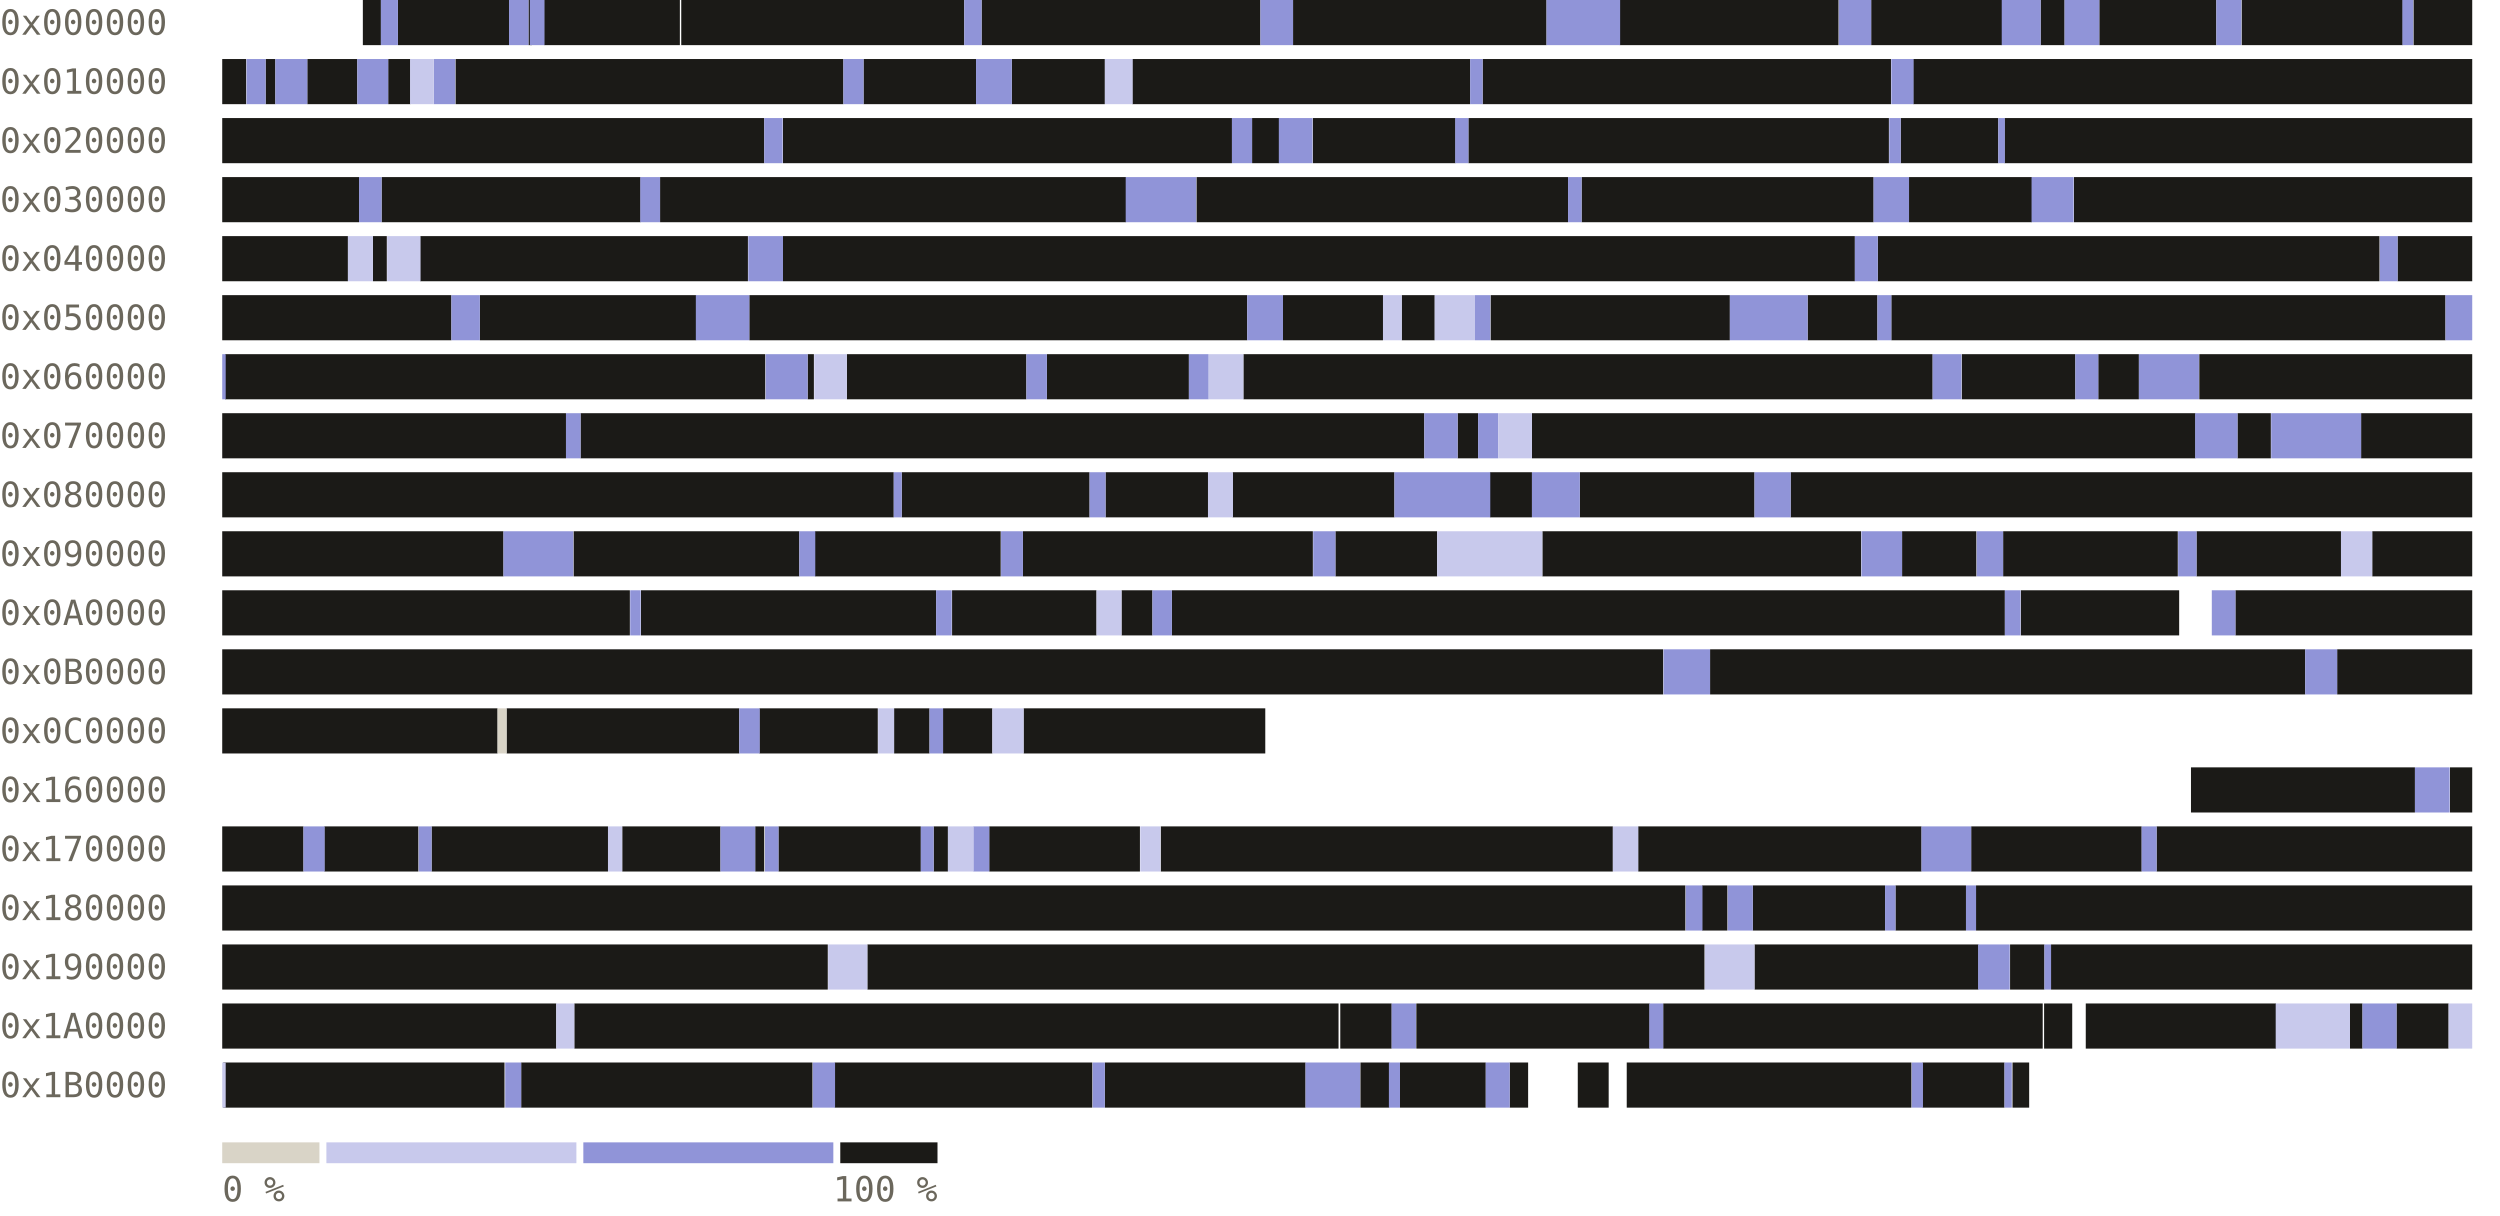
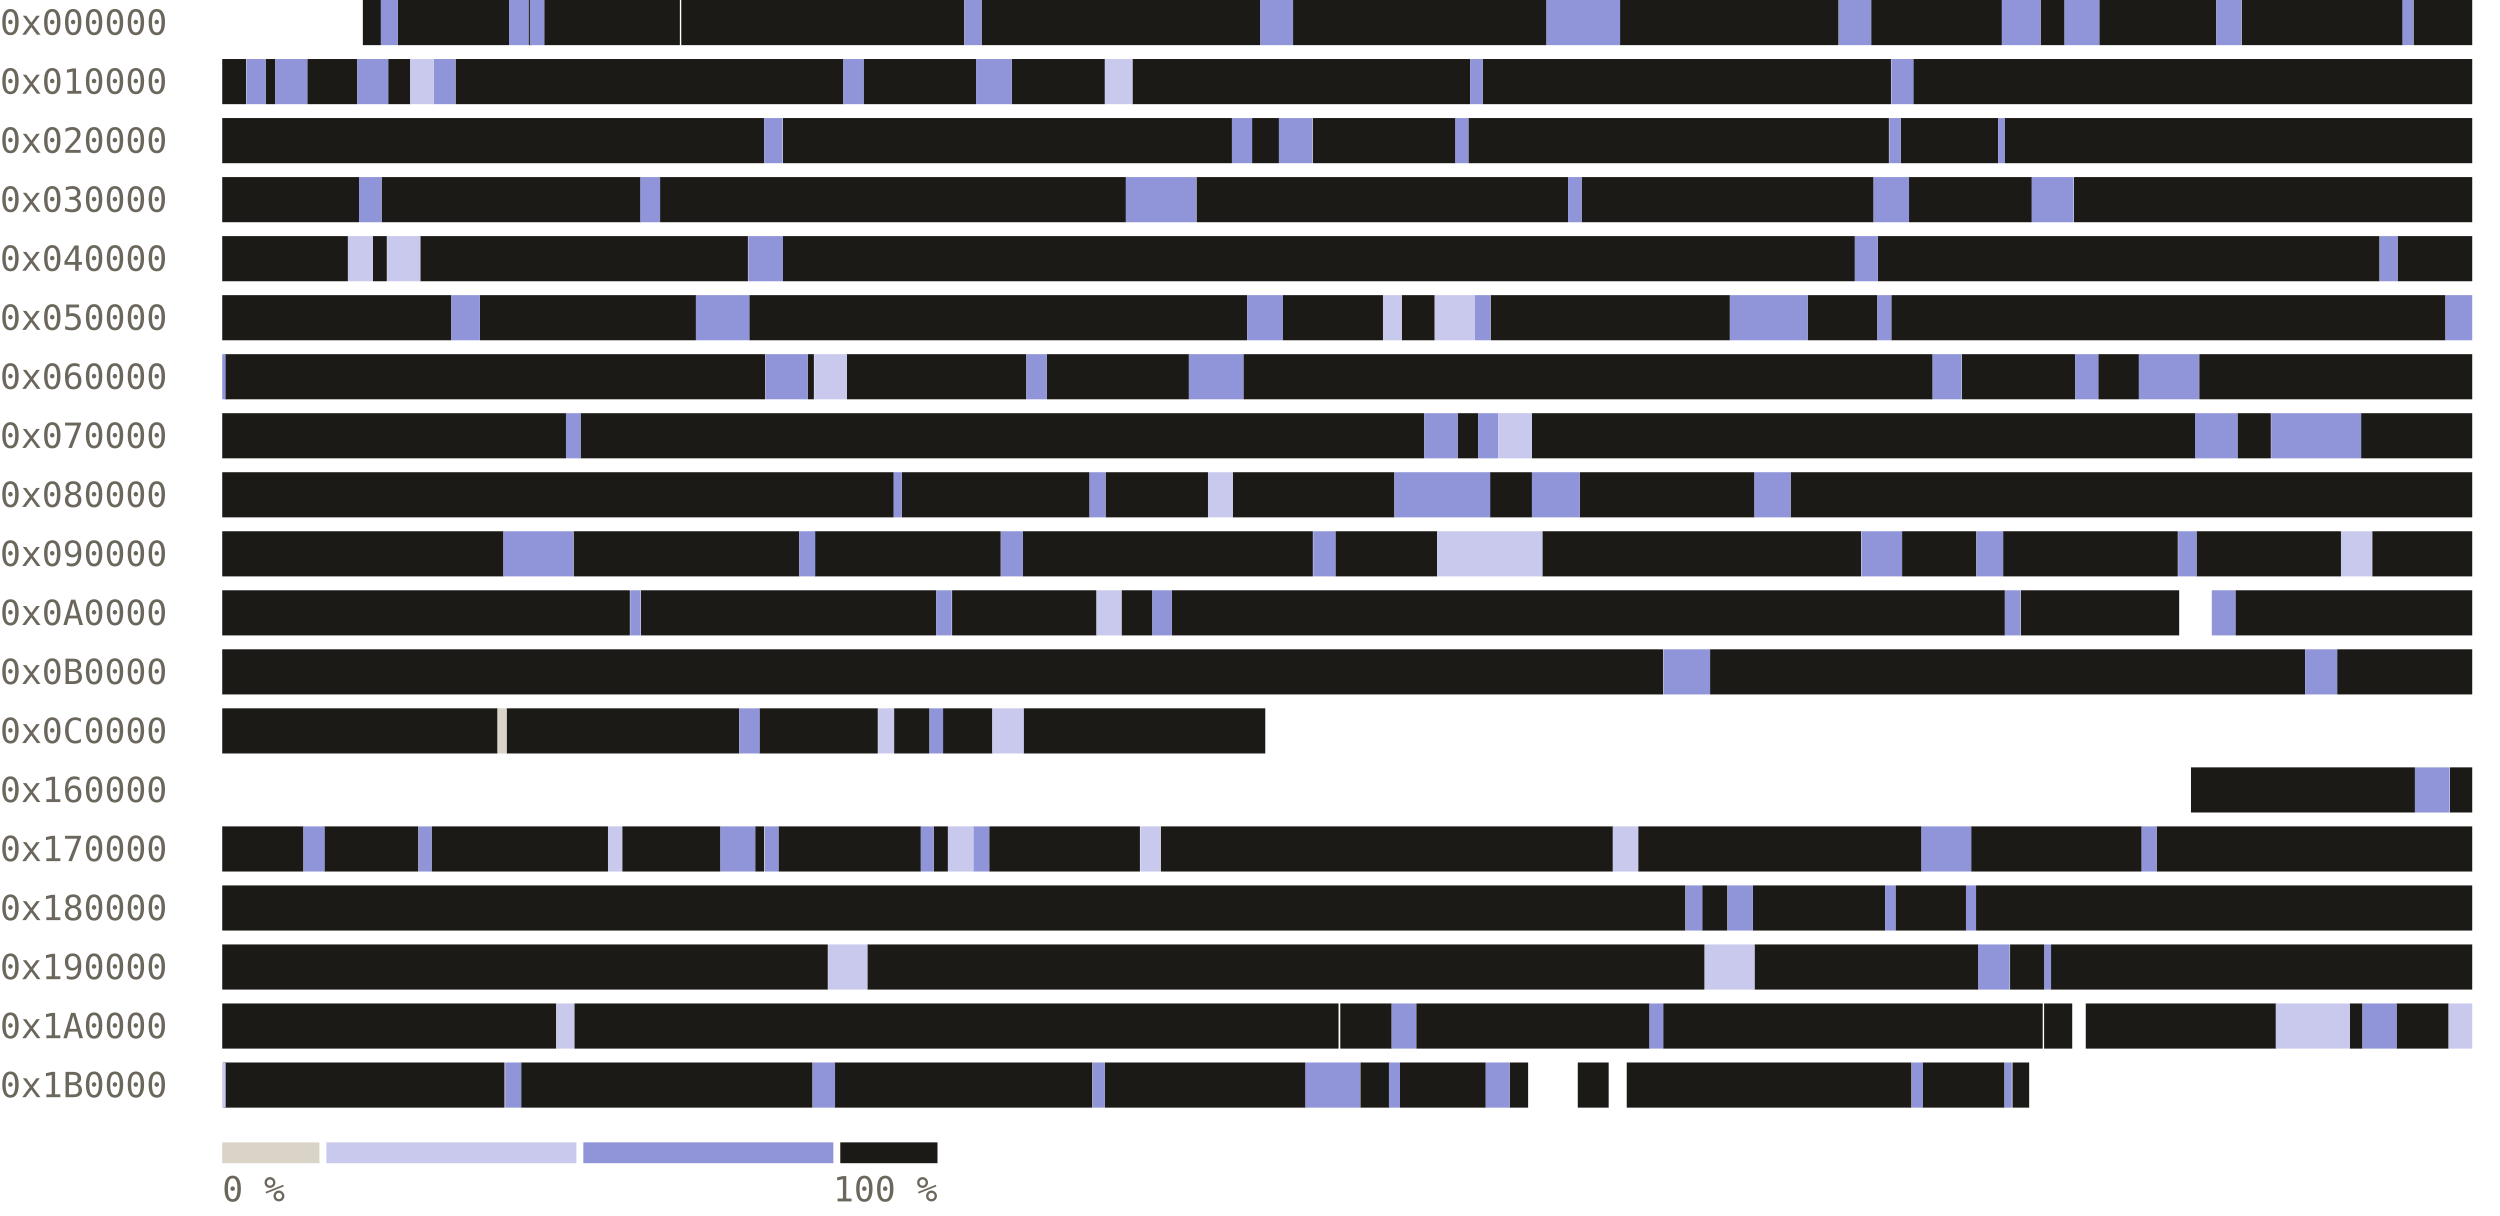
<svg xmlns="http://www.w3.org/2000/svg" viewBox="0 0 720 350" width="720" height="350">
  <style>text{font:10px monospace;fill:#6b675c}.q0{fill:#d9d4c7}.q1{fill:#e3e2f2}.q2{fill:#d6d6ef}.q3{fill:#c8c9ec}.q4{fill:#babce8}.q5{fill:#acafe4}.q6{fill:#9ea2df}.q7{fill:#9094d8}.q8{fill:#8186cf}.q9{fill:#7277c4}.q10{fill:#1b1a17}@media (prefers-color-scheme:dark){text{fill:#a8a293}.q0{fill:#4a463d}.q1{fill:#35375a}.q2{fill:#3c3f66}.q3{fill:#444772}.q4{fill:#4d517f}.q5{fill:#575b8c}.q6{fill:#62669a}.q7{fill:#6e72a8}.q8{fill:#7b7fb6}.q9{fill:#888cc4}.q10{fill:#d6d0bd}}</style>
  <text x="0" y="10">0x000000</text>
  <text x="0" y="27">0x010000</text>
  <text x="0" y="44">0x020000</text>
  <text x="0" y="61">0x030000</text>
  <text x="0" y="78">0x040000</text>
  <text x="0" y="95">0x050000</text>
  <text x="0" y="112">0x060000</text>
  <text x="0" y="129">0x070000</text>
  <text x="0" y="146">0x080000</text>
  <text x="0" y="163">0x090000</text>
  <text x="0" y="180">0x0A0000</text>
  <text x="0" y="197">0x0B0000</text>
  <text x="0" y="214">0x0C0000</text>
  <text x="0" y="231">0x160000</text>
  <text x="0" y="248">0x170000</text>
  <text x="0" y="265">0x180000</text>
  <text x="0" y="282">0x190000</text>
  <text x="0" y="299">0x1A0000</text>
  <text x="0" y="316">0x1B0000</text>
  <path class="q10" d="M104.5 0h5.2v13h-5.2zM114.6 0h32v13h-32zM152.2 0h1v13h-1zM156.7 0h39.1v13h-39.1zM196.2 0h81.5v13h-81.5zM282.7 0h80.3v13h-80.3zM372.4 0h73v13h-73zM466.5 0h63v13h-63zM538.9 0h37.7v13h-37.7zM587.7 0h6.9v13h-6.9zM604.6 0h33.7v13h-33.7zM645.6 0h46.4v13h-46.4zM695.1 0h16.9v13h-16.9zM64 17h6.9v13h-6.9zM76.5 17h2.8v13h-2.8zM88.5 17h14.4v13h-14.4zM111.8 17h6.4v13h-6.4zM131.2 17h111.7v13h-111.7zM248.7 17h32.4v13h-32.4zM291.4 17h26.8v13h-26.8zM326.1 17h97.3v13h-97.3zM427 17h117.6v13h-117.6zM551 17h161v13h-161zM64 34h156.1v13h-156.1zM225.5 34h129.3v13h-129.3zM360.6 34h7.8v13h-7.8zM378.1 34h41.1v13h-41.1zM422.9 34h121.1v13h-121.1zM547.4 34h28.1v13h-28.1zM577.3 34h134.7v13h-134.7zM64 51h39.4v13h-39.4zM109.9 51h74.6v13h-74.6zM190.1 51h134.2v13h-134.2zM344.6 51h107v13h-107zM455.5 51h84.1v13h-84.1zM549.8 51h35.4v13h-35.4zM597.3 51h114.7v13h-114.7zM64 68h36.2v13h-36.2zM107.4 68h4v13h-4zM121 68h94.4v13h-94.4zM225.5 68h308.7v13h-308.7zM540.8 68h144.5v13h-144.5zM690.5 68h21.5v13h-21.5zM64 85h66v13h-66zM138.2 85h62.3v13h-62.3zM215.8 85h143.4v13h-143.4zM369.5 85h28.8v13h-28.8zM403.7 85h9.5v13h-9.5zM429.3 85h68.9v13h-68.9zM520.6 85h20.1v13h-20.1zM544.7 85h159.6v13h-159.6zM64.8 102h155.6v13h-155.6zM232.6 102h1.8v13h-1.8zM243.9 102h51.7v13h-51.7zM301.5 102h40.9v13h-40.9zM358.1 102h198.5v13h-198.5zM565 102h32.7v13h-32.7zM604.3 102h11.7v13h-11.7zM633.4 102h78.6v13h-78.6zM64 119h99v13h-99zM167.2 119h243v13h-243zM419.8 119h5.9v13h-5.9zM441.2 119h191.1v13h-191.1zM644.4 119h9.6v13h-9.6zM680 119h32v13h-32zM64 136h193.4v13h-193.4zM259.7 136h54.1v13h-54.1zM318.4 136h29.5v13h-29.5zM355 136h46.6v13h-46.6zM429.1 136h12.1v13h-12.1zM455 136h50.3v13h-50.3zM515.7 136h196.3v13h-196.3zM64 153h81v13h-81zM165.2 153h65v13h-65zM234.7 153h53.5v13h-53.5zM294.6 153h83.5v13h-83.5zM384.6 153h29.3v13h-29.3zM444.2 153h91.8v13h-91.8zM547.8 153h21.4v13h-21.4zM576.9 153h50.3v13h-50.3zM632.6 153h41.6v13h-41.6zM683.2 153h28.8v13h-28.8zM64 170h117.4v13h-117.4zM184.6 170h85v13h-85zM274.2 170h41.6v13h-41.6zM323 170h8.9v13h-8.9zM337.5 170h239.9v13h-239.9zM582 170h45.6v13h-45.6zM643.8 170h68.2v13h-68.2zM64 187h415v13h-415zM492.5 187h171.4v13h-171.4zM673.1 187h38.9v13h-38.9zM64 204h79.3v13h-79.3zM145.9 204h67v13h-67zM218.7 204h34.1v13h-34.1zM257.5 204h10.2v13h-10.2zM271.6 204h14.2v13h-14.2zM294.8 204h69.6v13h-69.6zM631 221h64.5v13h-64.5zM705.6 221h6.4v13h-6.4zM64 238h23.4v13h-23.4zM93.4 238h27.1v13h-27.1zM124.3 238h50.8v13h-50.8zM179.2 238h28.3v13h-28.3zM217.5 238h2.6v13h-2.6zM224.2 238h41v13h-41zM268.9 238h4.1v13h-4.1zM284.9 238h43.4v13h-43.4zM334.3 238h130.2v13h-130.2zM471.8 238h81.6v13h-81.6zM567.7 238h49.1v13h-49.1zM621.1 238h90.9v13h-90.9zM64 255h421.4v13h-421.4zM490.2 255h7.3v13h-7.3zM504.8 255h38.1v13h-38.1zM545.9 255h20.3v13h-20.3zM569.1 255h142.9v13h-142.9zM64 272h174.4v13h-174.4zM249.8 272h241.1v13h-241.1zM505.3 272h64.5v13h-64.5zM578.9 272h9.9v13h-9.9zM590.7 272h121.3v13h-121.3zM64 289h96.2v13h-96.2zM165.4 289h220.1v13h-220.1zM386 289h14.8v13h-14.8zM407.9 289h67.2v13h-67.2zM479 289h109.3v13h-109.3zM588.7 289h8.1v13h-8.1zM600.7 289h54.8v13h-54.8zM676.8 289h3.6v13h-3.6zM690.2 289h15v13h-15zM64.3 306h81v13h-81zM150.1 306h83.9v13h-83.9zM240.4 306h74.2v13h-74.2zM318.2 306h57.8v13h-57.8zM391.8 306h8.3v13h-8.3zM403.2 306h24.7v13h-24.7zM434.8 306h5.3v13h-5.3zM454.4 306h8.9v13h-8.9zM468.5 306h82v13h-82zM553.7 306h23.6v13h-23.6zM579.6 306h4.8v13h-4.8z" />
-   <path class="q7" d="M109.7 0h4.9v13h-4.9zM146.6 0h5.6v13h-5.6zM152.6 0h4.2v13h-4.2zM277.7 0h5v13h-5zM363 0h9.4v13h-9.4zM445.4 0h21.2v13h-21.2zM529.6 0h9.3v13h-9.3zM576.5 0h11.2v13h-11.2zM594.6 0h10v13h-10zM638.3 0h7.2v13h-7.2zM691.9 0h3.1v13h-3.1zM71 17h5.5v13h-5.5zM79.3 17h9.2v13h-9.2zM102.9 17h8.9v13h-8.9zM124.9 17h6.2v13h-6.2zM242.9 17h5.8v13h-5.8zM281.1 17h10.3v13h-10.3zM423.4 17h3.6v13h-3.6zM544.7 17h6.4v13h-6.4zM220.1 34h5.3v13h-5.3zM354.8 34h5.8v13h-5.8zM368.3 34h9.7v13h-9.7zM419.1 34h3.8v13h-3.8zM544.1 34h3.3v13h-3.3zM575.5 34h1.9v13h-1.9zM103.4 51h6.5v13h-6.5zM184.4 51h5.7v13h-5.7zM324.2 51h20.3v13h-20.3zM451.6 51h3.9v13h-3.9zM539.6 51h10.2v13h-10.2zM585.1 51h12.1v13h-12.1zM215.5 68h10v13h-10zM534.2 68h6.6v13h-6.6zM685.4 68h5.1v13h-5.1zM130 85h8.2v13h-8.2zM200.4 85h15.4v13h-15.4zM359.2 85h10.3v13h-10.3zM424.8 85h4.4v13h-4.4zM498.2 85h22.4v13h-22.4zM540.7 85h4v13h-4zM704.3 85h7.7v13h-7.7zM64 102h1v13h-1zM220.5 102h12.1v13h-12.1zM295.6 102h5.9v13h-5.9zM342.4 102h5.7v13h-5.7zM556.6 102h8.3v13h-8.3zM597.7 102h6.6v13h-6.6zM616 102h17.3v13h-17.3zM163 119h4.2v13h-4.2zM410.2 119h9.6v13h-9.6zM425.7 119h5.8v13h-5.8zM632.2 119h12.2v13h-12.2zM654.1 119h25.9v13h-25.9zM257.4 136h2.3v13h-2.3zM313.8 136h4.6v13h-4.6zM401.6 136h27.6v13h-27.6zM441.2 136h13.8v13h-13.8zM505.3 136h10.4v13h-10.4zM145 153h20.1v13h-20.1zM230.2 153h4.6v13h-4.6zM288.3 153h6.3v13h-6.3zM378.2 153h6.4v13h-6.4zM536.1 153h11.7v13h-11.7zM569.3 153h7.6v13h-7.6zM627.3 153h5.3v13h-5.3zM181.5 170h3v13h-3zM269.6 170h4.5v13h-4.5zM331.9 170h5.6v13h-5.6zM577.4 170h4.5v13h-4.5zM637 170h6.8v13h-6.8zM479.1 187h13.4v13h-13.4zM663.9 187h9.2v13h-9.2zM212.9 204h5.9v13h-5.9zM267.7 204h3.9v13h-3.9zM695.5 221h10v13h-10zM87.4 238h6.1v13h-6.1zM120.6 238h3.7v13h-3.7zM207.5 238h10v13h-10zM220.3 238h3.9v13h-3.9zM265.2 238h3.7v13h-3.7zM280.3 238h4.6v13h-4.6zM553.4 238h14.3v13h-14.3zM616.8 238h4.3v13h-4.3zM485.5 255h4.8v13h-4.8zM497.6 255h7.2v13h-7.2zM542.9 255h3v13h-3zM566.2 255h2.9v13h-2.9zM569.7 272h9.1v13h-9.1zM588.8 272h1.9v13h-1.9zM400.8 289h7v13h-7zM475 289h4v13h-4zM680.4 289h9.8v13h-9.8zM145.5 306h4.6v13h-4.6zM234.1 306h6.4v13h-6.4zM314.7 306h3.5v13h-3.5zM376 306h15.7v13h-15.7zM400 306h3.2v13h-3.2zM427.9 306h6.9v13h-6.9zM550.6 306h3.2v13h-3.2zM577.3 306h2.1v13h-2.1z" />
-   <path class="q3" d="M118.1 17h6.8v13h-6.8zM318.2 17h8v13h-8zM100.2 68h7.2v13h-7.2zM111.5 68h9.6v13h-9.6zM398.3 85h5.4v13h-5.4zM413.2 85h11.6v13h-11.6zM234.5 102h9.4v13h-9.4zM348.1 102h10v13h-10zM431.5 119h9.7v13h-9.7zM347.9 136h7.2v13h-7.2zM413.9 153h30.3v13h-30.3zM674.2 153h9v13h-9zM315.8 170h7.2v13h-7.2zM252.9 204h4.6v13h-4.6zM285.8 204h9v13h-9zM175.1 238h4.1v13h-4.1zM273 238h7.4v13h-7.4zM328.4 238h5.8v13h-5.8zM464.5 238h7.3v13h-7.3zM238.5 272h11.3v13h-11.3zM491 272h14.3v13h-14.3zM160.2 289h5.2v13h-5.2zM655.4 289h21.4v13h-21.4zM705.2 289h6.8v13h-6.8zM64 306h1v13h-1z" />
+   <path class="q7" d="M109.7 0h4.9v13h-4.9zM146.6 0h5.6v13h-5.6zM152.6 0h4.2v13h-4.2zM277.7 0h5v13h-5zM363 0h9.4v13h-9.4zM445.4 0h21.2v13h-21.2zM529.6 0h9.3v13h-9.3zM576.5 0h11.2v13h-11.2zM594.6 0h10v13h-10zM638.3 0h7.2v13h-7.2zM691.9 0h3.1v13h-3.1zM71 17h5.5v13h-5.5zM79.3 17h9.2v13h-9.2zM102.9 17h8.9v13h-8.9zM124.9 17h6.2v13h-6.2zM242.9 17h5.8v13h-5.8zM281.1 17h10.3v13h-10.3zM423.4 17h3.6v13h-3.6zM544.7 17h6.4v13h-6.4zM220.1 34h5.3v13h-5.3zM354.8 34h5.8v13h-5.8zM368.3 34h9.7v13h-9.7zM419.1 34h3.8v13h-3.8zM544.1 34h3.3v13h-3.3zM575.5 34h1.9v13h-1.9zM103.4 51h6.5v13h-6.5zM184.4 51h5.7v13h-5.7zM324.2 51h20.3v13h-20.3zM451.6 51h3.9v13h-3.9zM539.6 51h10.2v13h-10.2zM585.1 51h12.1v13h-12.1zM215.5 68h10v13h-10zM534.2 68h6.6v13h-6.6zM685.4 68h5.1v13h-5.1zM130 85h8.2v13h-8.2zM200.4 85h15.4v13h-15.4zM359.2 85h10.3v13h-10.3zM424.8 85h4.4v13h-4.4zM498.2 85h22.4v13h-22.4zM540.7 85h4v13h-4zM704.3 85h7.7v13h-7.7zM64 102h1v13h-1zM220.5 102h12.1v13h-12.1zM295.6 102h5.9v13h-5.9zM342.4 102h15.7v13h-15.7zM556.6 102h8.3v13h-8.3zM597.7 102h6.6v13h-6.6zM616 102h17.3v13h-17.3zM163 119h4.2v13h-4.2zM410.2 119h9.6v13h-9.6zM425.7 119h5.8v13h-5.8zM632.2 119h12.2v13h-12.2zM654.1 119h25.9v13h-25.9zM257.4 136h2.3v13h-2.3zM313.8 136h4.6v13h-4.6zM401.6 136h27.6v13h-27.6zM441.2 136h13.8v13h-13.8zM505.3 136h10.4v13h-10.4zM145 153h20.1v13h-20.1zM230.2 153h4.6v13h-4.6zM288.3 153h6.3v13h-6.3zM378.2 153h6.4v13h-6.4zM536.1 153h11.7v13h-11.7zM569.3 153h7.6v13h-7.6zM627.3 153h5.3v13h-5.3zM181.5 170h3v13h-3zM269.6 170h4.5v13h-4.5zM331.9 170h5.6v13h-5.6zM577.4 170h4.5v13h-4.5zM637 170h6.8v13h-6.8zM479.1 187h13.4v13h-13.4zM663.9 187h9.2v13h-9.2zM212.9 204h5.9v13h-5.9zM267.7 204h3.9v13h-3.9zM695.5 221h10v13h-10zM87.4 238h6.1v13h-6.1zM120.6 238h3.7v13h-3.7zM207.5 238h10v13h-10zM220.3 238h3.9v13h-3.9zM265.2 238h3.7v13h-3.7zM280.3 238h4.6v13h-4.6zM553.4 238h14.3v13h-14.3zM616.8 238h4.3v13h-4.3zM485.5 255h4.8v13h-4.8zM497.6 255h7.2v13h-7.2zM542.9 255h3v13h-3zM566.2 255h2.9v13h-2.9zM569.7 272h9.1v13h-9.1zM588.8 272h1.9v13h-1.9zM400.8 289h7v13h-7zM475 289h4v13h-4zM680.4 289h9.8v13h-9.8zM145.5 306h4.6v13h-4.6zM234.1 306h6.4v13h-6.4zM314.7 306h3.5v13h-3.5zM376 306h15.7v13h-15.7zM400 306h3.2v13h-3.2zM427.9 306h6.9v13h-6.9zM550.6 306h3.2v13h-3.2zM577.3 306h2.1v13h-2.1z" />
+   <path class="q3" d="M118.1 17h6.8v13h-6.8zM318.2 17h8v13h-8zM100.2 68h7.2v13h-7.2zM111.5 68h9.6v13h-9.6zM398.3 85h5.4v13h-5.4zM413.2 85h11.6v13h-11.6zM234.5 102h9.4v13h-9.4zM431.5 119h9.7v13h-9.7zM347.9 136h7.2v13h-7.2zM413.9 153h30.3v13h-30.3zM674.2 153h9v13h-9zM315.8 170h7.2v13h-7.2zM252.9 204h4.6v13h-4.6zM285.8 204h9v13h-9zM175.1 238h4.1v13h-4.1zM273 238h7.4v13h-7.4zM328.4 238h5.8v13h-5.8zM464.5 238h7.3v13h-7.3zM238.5 272h11.3v13h-11.3zM491 272h14.3v13h-14.3zM160.2 289h5.2v13h-5.2zM655.4 289h21.4v13h-21.4zM705.2 289h6.8v13h-6.8zM64 306h1v13h-1z" />
  <path class="q0" d="M143.3 204h2.6v13h-2.6z" />
  <rect class="q0" x="64" y="329" width="28" height="6" />
  <rect class="q3" x="94" y="329" width="72" height="6" />
  <rect class="q7" x="168" y="329" width="72" height="6" />
  <rect class="q10" x="242" y="329" width="28" height="6" />
  <text x="64" y="346">0 %</text>
  <text x="270" y="346" text-anchor="end">100 %</text>
</svg>
